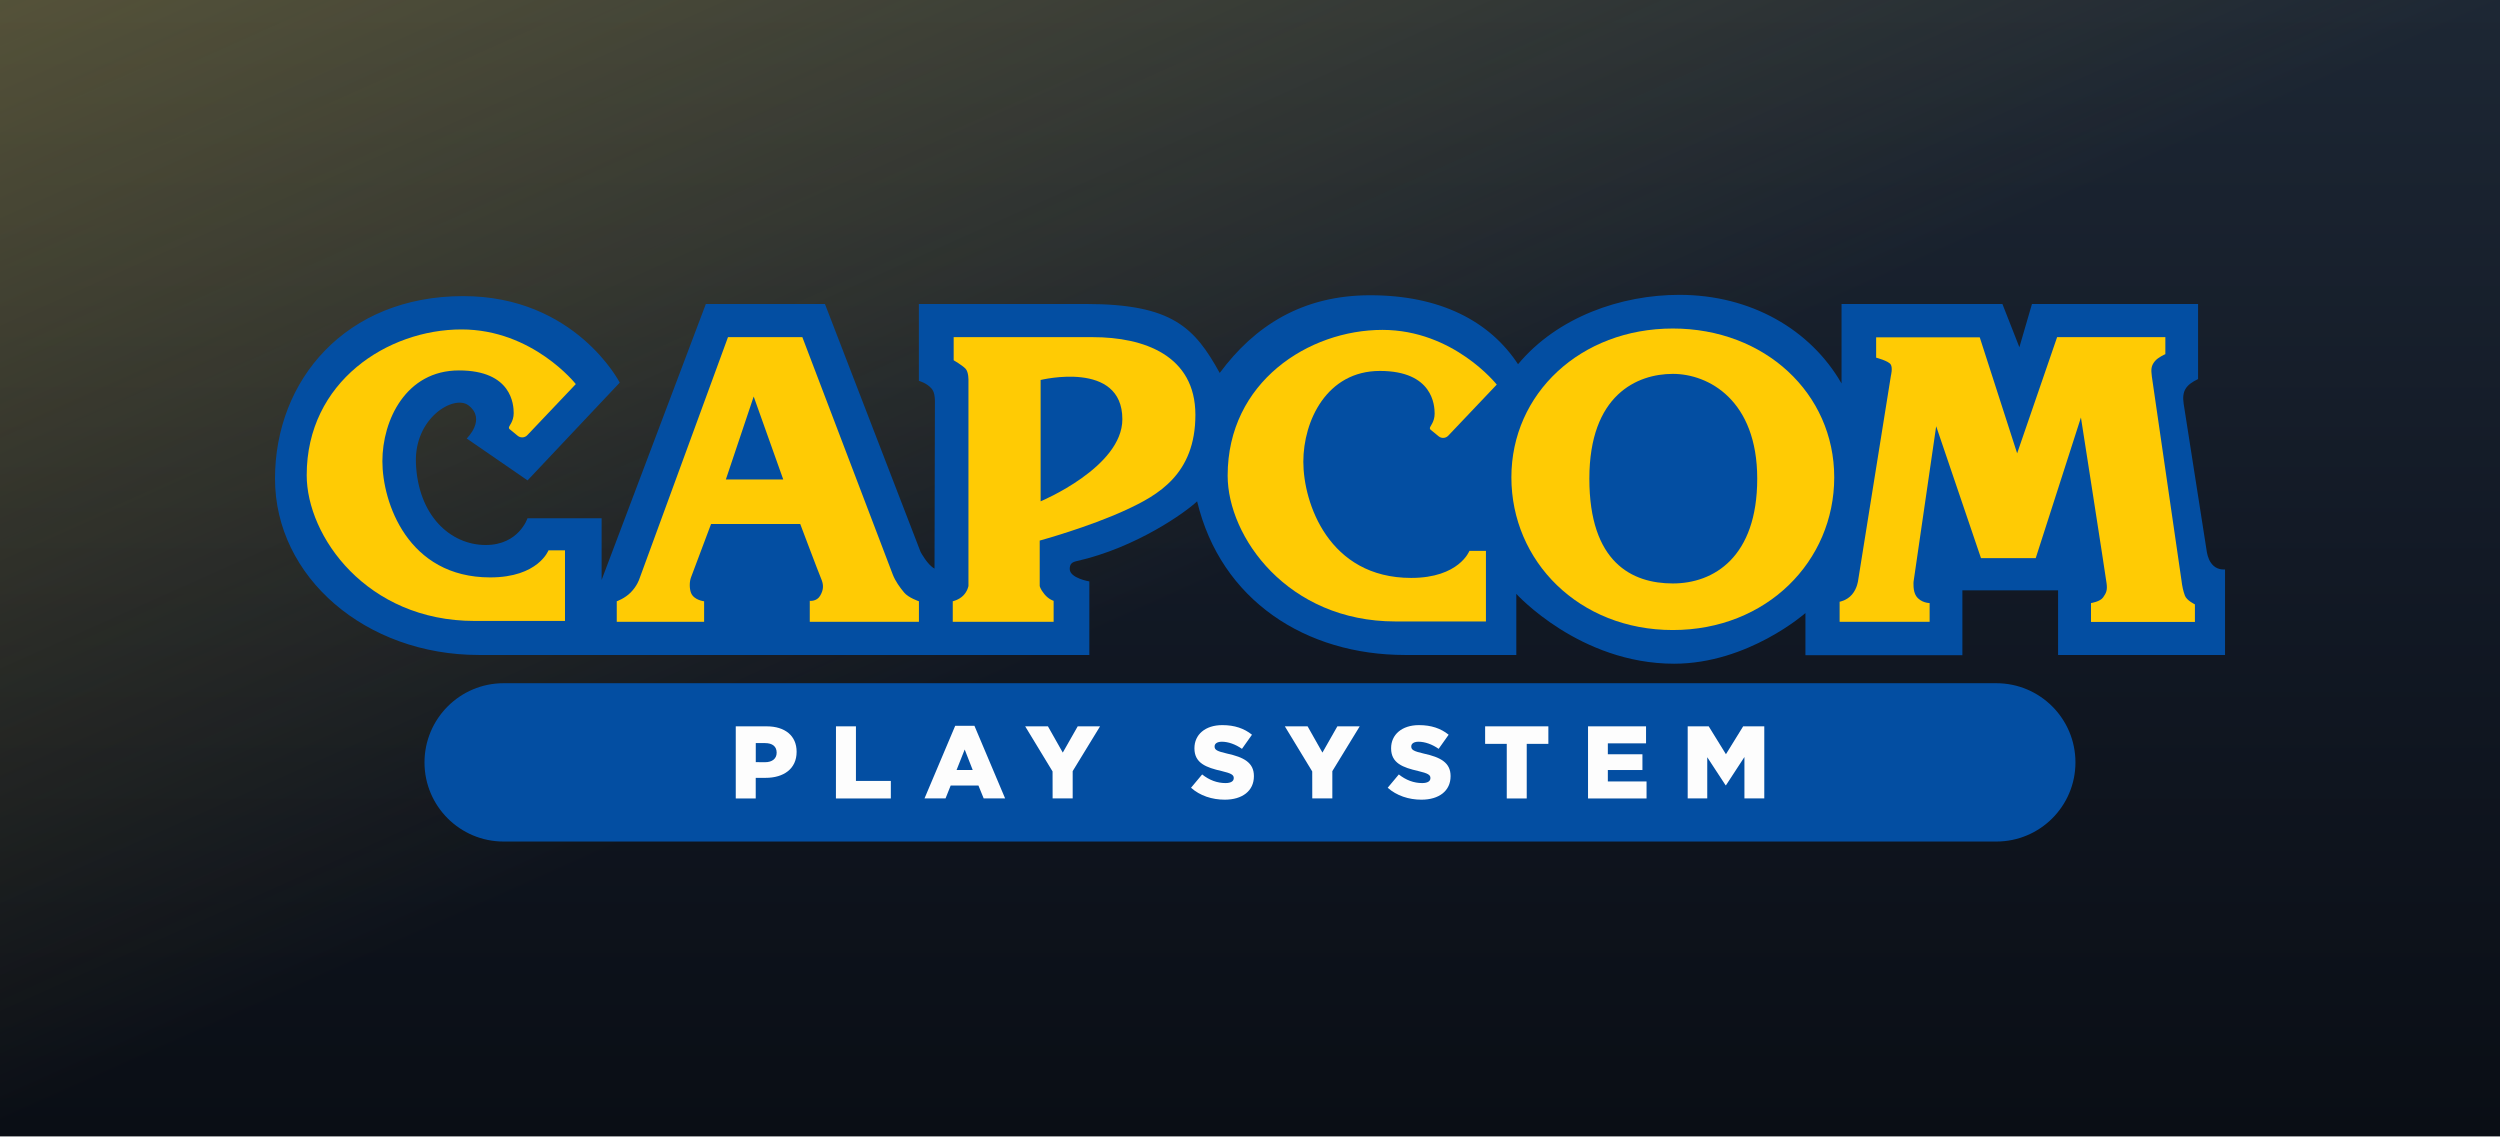
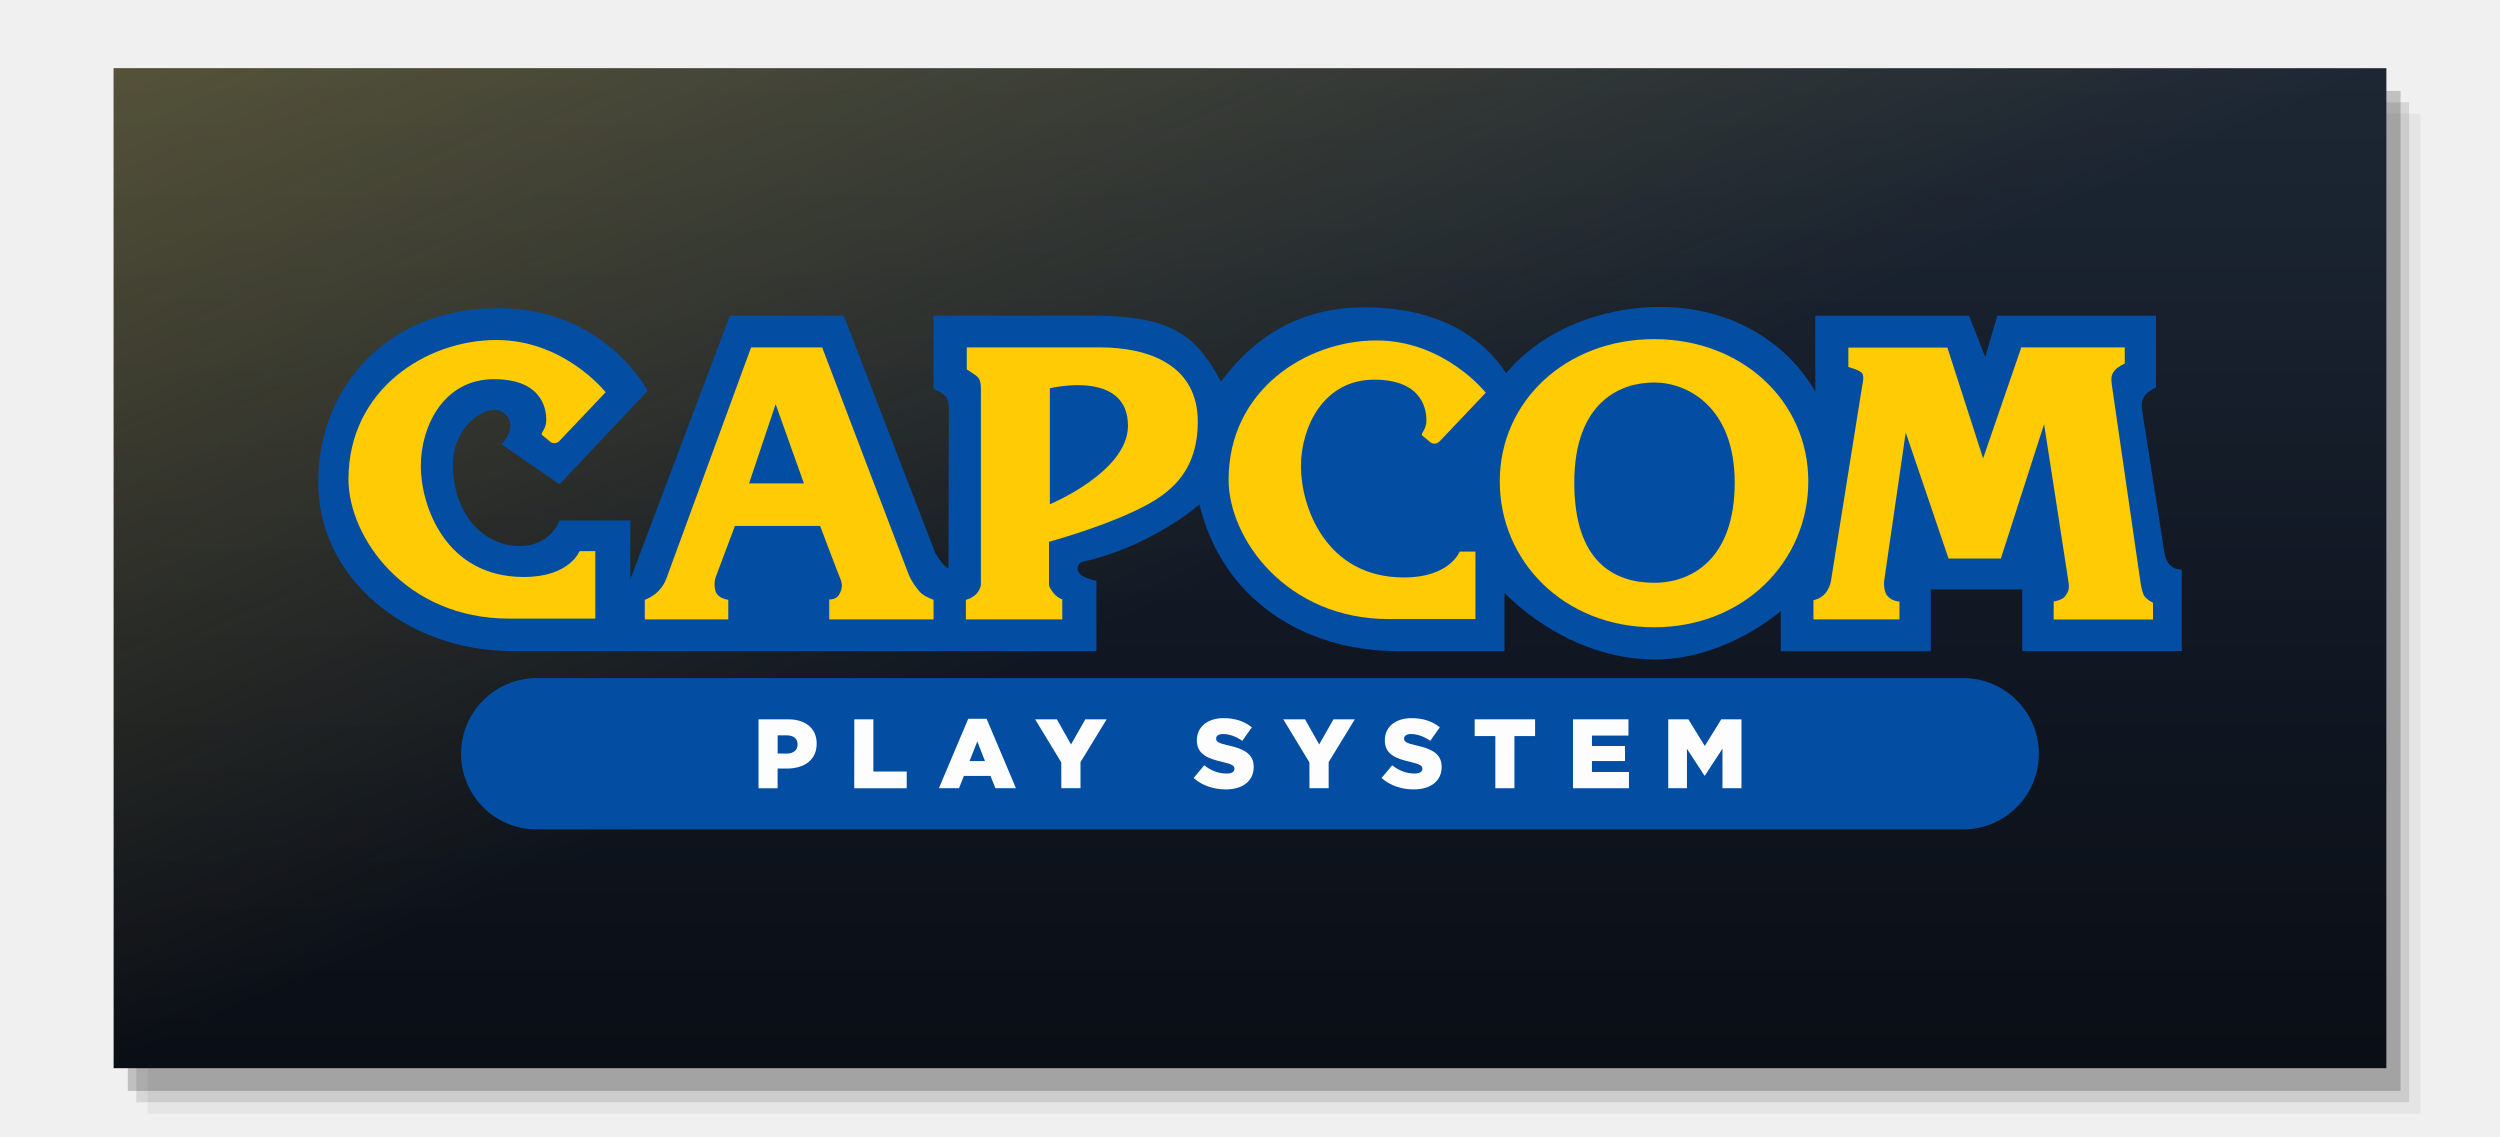
<svg xmlns="http://www.w3.org/2000/svg" viewBox="0 0 440 200" preserveAspectRatio="xMidYMid meet">
  <defs>
    <linearGradient id="capBase" x1="0" y1="0" x2="0" y2="1">
      <stop offset="0" stop-color="#1d2734" />
      <stop offset="0.5" stop-color="#121925" />
      <stop offset="1" stop-color="#0a0e15" />
    </linearGradient>
    <linearGradient id="capBloom" x1="0" y1="0" x2="1" y2="1">
      <stop offset="0" stop-color="#f1cb47" stop-opacity="0.26" />
      <stop offset="0.5" stop-color="#f1cb47" stop-opacity="0" />
    </linearGradient>
  </defs>
-   <rect width="440" height="200" fill="url(#capBase)" />
-   <rect width="440" height="200" fill="url(#capBloom)" />
-   <g transform="translate(48.400 51.875) scale(0.19516)">
+   <rect x="26.0" y="20.0" width="400" height="176" fill="#000000" fill-opacity="0.05" />
+   <rect x="24.0" y="18.0" width="400" height="176" fill="#000000" fill-opacity="0.11" />
+   <rect x="22.5" y="16.0" width="400" height="176" fill="#000000" fill-opacity="0.2" />
+   <rect x="20" y="12" width="400" height="176" fill="url(#capBase)" />
+   <rect x="20" y="12" width="400" height="176" fill="url(#capBloom)" />
+   <g transform="translate(56.000 54.006) scale(0.18651)">
    <defs id="defs49" />
    <linearGradient id="a" gradientUnits="userSpaceOnUse" x1="317.84" y1="224.944" x2="317.84" y2="60.902">
      <stop offset="0" stop-color="#eb6101" id="stop2" />
      <stop offset="1" stop-color="#9a4400" id="stop4" />
    </linearGradient>
    <linearGradient id="b" gradientUnits="userSpaceOnUse" x1="216.145" y1="254.308" x2="216.145" y2="30.393">
      <stop offset="0" stop-color="#eb6101" id="stop9" />
      <stop offset="1" stop-color="#9a4400" id="stop11" />
    </linearGradient>
    <linearGradient id="c" gradientUnits="userSpaceOnUse" x1="80.225" y1="306.48" x2="80.225">
      <stop offset="0" stop-color="#eb6101" id="stop16" />
      <stop offset="1" stop-color="#9a4400" id="stop18" />
    </linearGradient>
    <linearGradient id="d" gradientUnits="userSpaceOnUse" x1="270.914" y1="224.944" x2="270.914" y2="30.393">
      <stop offset="0" stop-color="#029205" id="stop23" />
      <stop offset="1" stop-color="#d6edd9" id="stop25" />
    </linearGradient>
    <linearGradient id="e" gradientUnits="userSpaceOnUse" x1="153.621" y1="254.308" x2="153.621">
      <stop offset="0" stop-color="#029205" id="stop30" />
      <stop offset="1" stop-color="#d6edd9" id="stop32" />
    </linearGradient>
    <g id="g887">
      <path id="rect4789_00000023279678385123697860000008904562164264106648_" class="st0" d="M 206.186,350.33 H 1552.276 c 39.44,0 71.413,31.973 71.413,71.413 v 0 c 0,39.44 -31.973,71.368 -71.368,71.368 H 206.186 c -39.44,0 -71.368,-31.973 -71.368,-71.368 v 0 c 0.046,-39.44 31.973,-71.413 71.368,-71.413 z" style="clip-rule:evenodd;fill:#034ea2;fill-rule:evenodd;stroke-width:0.458" />
      <g id="g25" transform="matrix(0.4580719,0,0,0.4580719,0.00799029,0.08859535)" style="fill:#fdfdfd;fill-opacity:1">
        <path class="st1" d="m 907.1,849.5 h 60.8 c 35.9,0 59,18.4 59,49.9 v 0.4 c 0,33.5 -25.7,51.1 -61,51.1 h -19.5 v 40.6 h -39.3 z m 58,70.6 c 14,0 22.5,-7.3 22.5,-18.5 v -0.4 c 0,-12.2 -8.5,-18.7 -22.7,-18.7 H 946.5 V 920 Z" id="path5" style="fill:#fdfdfd;fill-opacity:1" />
        <path class="st1" d="m 1104.4,849.5 h 39.3 V 957 h 68.7 v 34.5 h -108.1 z" id="path7" style="fill:#fdfdfd;fill-opacity:1" />
        <path class="st1" d="m 1339.1,848.5 h 37.9 l 60.4,142.9 h -42.2 l -10.3,-25.3 h -54.7 l -10.1,25.3 h -41.4 z m 34.5,87 -15.8,-40.4 -16,40.4 z" id="path9" style="fill:#fdfdfd;fill-opacity:1" />
        <path class="st1" d="m 1530.8,938.3 -53.9,-88.8 h 44.8 l 29.2,51.7 29.4,-51.7 h 44 l -53.9,88.2 v 53.7 h -39.5 z" id="path11" style="fill:#fdfdfd;fill-opacity:1" />
        <path class="st1" d="m 1803.4,970.4 21.9,-26.2 c 14,11.2 29.6,17 46,17 10.5,0 16.2,-3.6 16.2,-9.7 v -0.4 c 0,-5.9 -4.7,-9.1 -23.9,-13.6 -30.2,-6.9 -53.5,-15.4 -53.5,-44.6 v -0.4 c 0,-26.4 20.9,-45.4 54.9,-45.4 24.1,0 43,6.5 58.4,18.9 l -19.7,27.8 c -13,-9.1 -27.2,-14 -39.7,-14 -9.5,0 -14.2,4.1 -14.2,9.1 v 0.4 c 0,6.5 4.9,9.3 24.5,13.8 32.6,7.1 52.9,17.6 52.9,44.2 v 0.4 c 0,29 -22.9,46.2 -57.4,46.2 -25,0 -49,-7.9 -66.4,-23.5 z" id="path13" style="fill:#fdfdfd;fill-opacity:1" />
        <path class="st1" d="m 2042,938.3 -53.9,-88.8 h 44.8 l 29.2,51.7 29.4,-51.7 h 44 l -53.9,88.2 v 53.7 h -39.5 z" id="path15" style="fill:#fdfdfd;fill-opacity:1" />
        <path class="st1" d="m 2190.6,970.4 21.9,-26.2 c 14,11.2 29.6,17 46,17 10.5,0 16.2,-3.6 16.2,-9.7 v -0.4 c 0,-5.9 -4.7,-9.1 -23.9,-13.6 -30.2,-6.9 -53.5,-15.4 -53.5,-44.6 v -0.4 c 0,-26.4 20.9,-45.4 54.9,-45.4 24.1,0 43,6.5 58.4,18.9 l -19.7,27.8 c -13,-9.1 -27.2,-14 -39.7,-14 -9.5,0 -14.2,4.1 -14.2,9.1 v 0.4 c 0,6.5 4.9,9.3 24.5,13.8 32.6,7.1 52.9,17.6 52.9,44.2 v 0.4 c 0,29 -22.9,46.2 -57.4,46.2 -25,0 -48.9,-7.9 -66.4,-23.5 z" id="path17" style="fill:#fdfdfd;fill-opacity:1" />
        <path class="st1" d="m 2425,884 h -42.6 v -34.5 h 124.5 V 884 h -42.6 V 991.5 H 2425 Z" id="path19" style="fill:#fdfdfd;fill-opacity:1" />
        <path class="st1" d="m 2585,849.5 h 114.2 V 883 H 2624 v 21.5 h 68.1 v 31 H 2624 V 958 h 76.2 v 33.5 H 2585 Z" id="path21" style="fill:#fdfdfd;fill-opacity:1" />
        <path class="st1" d="m 2781,849.5 h 41.6 l 33.9,54.9 33.9,-54.9 h 41.6 v 141.9 h -39.1 v -81.5 l -36.3,55.6 h -0.8 l -36.1,-55.2 v 81.1 h -38.5 V 849.5 Z" id="path23" style="fill:#fdfdfd;fill-opacity:1" />
      </g>
      <path class="st2" d="M 690.46,76.861 V 186.295 c 0,0 73.704,-30.691 73.704,-74.024 0,-53.549 -73.704,-35.409 -73.704,-35.409" id="path27" style="fill:#231f20;stroke-width:0.458" />
      <path class="st2" d="m 1260.576,71.319 c -32.157,0 -75.307,18.918 -75.307,94.5 0,75.582 38.432,94.5 75.307,94.5 36.829,0 76.086,-23.637 76.086,-94.5 0,-70.864 -43.929,-94.5 -76.086,-94.5" id="path29" style="fill:#231f20;stroke-width:0.458" />
      <polyline class="st2" points="887.6,363.5 1000.5,363.5 942.4,200.2 887.6,363.5   " id="polyline31" style="fill:#231f20" transform="matrix(0.4580719,0,0,0.4580719,0.00799029,0.08859535)" />
      <path class="st2" d="m 261.521,294.217 h -81.583 c -97.249,0 -151.347,-76.406 -151.347,-131.512 0,-84.514 73.2,-131.421 139.575,-131.421 64.313,0 103.112,49.334 103.112,49.334 l -44.296,46.678 c 0,0 -2.336,1.191 -4.306,1.191 -1.97,0 -4.718,-1.97 -4.718,-1.97 l -5.497,-4.718 c 0,0 -1.557,-0.366 -1.557,-1.97 0,-1.557 4.306,-5.497 4.306,-12.963 0,-7.467 -1.557,-38.57 -49.38,-38.57 -47.823,0 -69.031,44.891 -69.031,81.903 0,37.012 22.766,104.761 97.249,104.761 43.334,0 52.541,-24.415 52.541,-24.415 h 14.887 v 63.672 z m 319.139,0.779 h -98.44 v -18.918 c 0,0 6.276,0.779 9.436,-4.718 3.161,-5.497 3.161,-9.849 0.779,-15.345 -2.336,-5.497 -18.827,-49.243 -18.827,-49.243 h -80.346 c 0,0 -16.491,44.067 -18.048,48.052 -1.557,3.939 -1.557,10.261 0,14.154 2.611,6.55 11.772,7.512 11.772,7.512 v 18.506 H 308.199 V 276.489 c 0,0 7.146,-2.474 12.505,-7.879 5.909,-5.909 7.833,-12.185 7.833,-12.185 L 408.517,38.292 h 67.062 l 81.537,214.149 c 2.336,5.909 6.321,11.452 10.215,16.124 3.894,4.718 13.33,7.879 13.33,7.879 z m 186.619,-100.822 c -33.485,15.483 -77.597,27.576 -77.597,27.576 v 40.952 c 0,0 0.366,2.748 4.306,7.512 3.939,4.718 8.245,5.909 8.245,5.909 v 18.918 h -90.973 v -18.506 c 0,0 5.497,-1.191 9.436,-5.13 3.939,-3.939 4.718,-8.658 4.718,-8.658 V 77.686 c 0,0 0.366,-7.879 -2.748,-11.04 -3.161,-3.161 -10.582,-7.467 -10.582,-7.467 V 38.292 c 0,0 79.201,0 125.466,0 46.265,0 92.531,16.536 92.531,70.085 0,53.549 -33.76,72.421 -62.802,85.797 z m 229.036,-125.512 c -47.823,0 -69.031,44.891 -69.031,81.903 0,37.012 22.766,104.761 97.249,104.761 43.379,0 52.541,-24.415 52.541,-24.415 h 14.887 v 63.718 h -81.583 c -97.249,0 -151.347,-76.361 -151.347,-131.512 0,-84.514 73.2,-131.421 139.575,-131.421 64.313,0 103.112,49.334 103.112,49.334 l -44.295,46.678 c 0,0 -2.336,1.145 -4.306,1.145 -1.97,0 -4.718,-1.97 -4.718,-1.97 l -5.497,-4.718 c 0,0 -1.558,-0.412 -1.558,-1.97 0,-1.557 4.306,-5.497 4.306,-12.963 0.046,-7.467 -1.512,-38.57 -49.334,-38.57 z M 1260.576,302.37 c -84.698,0 -145.575,-62.115 -145.575,-137.696 0,-75.582 62.435,-134.169 145.575,-134.169 83.094,0 145.575,58.587 145.575,134.169 0,75.582 -60.878,137.696 -145.575,137.696 z m 470.898,-7.238 h -93.722 v -17.04 c 0,0 8.245,-1.191 10.994,-5.13 2.748,-3.939 3.939,-6.321 3.161,-12.597 -0.779,-6.321 -23.133,-149.606 -23.133,-149.606 l -40.814,126.749 H 1538.58 l -40.402,-118.87 -20.384,140.124 c 0,0 -0.779,8.429 2.382,13.009 4.306,6.321 12.139,6.321 12.139,6.321 v 16.949 h -81.17 v -18.14 c 0,0 6.459,-1.008 11.177,-6.459 4.718,-5.497 5.497,-12.597 5.497,-12.597 l 29.591,-184.878 c 0,0 1.741,-6.871 -0.183,-10.032 -2.061,-3.298 -13.147,-6.092 -13.147,-6.092 V 38.521 h 93.355 l 33.714,104.578 36.05,-104.761 h 97.661 v 15.345 c 0,0 -6.551,2.748 -9.436,6.321 -3.527,4.306 -3.527,7.467 -2.748,13.788 0.779,6.321 25.881,177.182 26.66,183.458 0.779,6.321 1.558,9.849 3.115,14.2 1.558,4.306 9.024,7.833 9.024,7.833 z" id="path33" style="fill:#231f20;stroke-width:0.458" />
      <path class="st1" d="M 690.46,76.861 V 186.295 c 0,0 73.704,-30.691 73.704,-74.024 0,-53.549 -73.704,-35.409 -73.704,-35.409" id="path35" style="fill:#ffffff;stroke-width:0.458" />
      <path class="st1" d="m 1260.576,71.319 c -32.157,0 -75.307,18.918 -75.307,94.5 0,75.582 38.432,94.5 75.307,94.5 36.829,0 76.086,-23.637 76.086,-94.5 0,-70.864 -43.929,-94.5 -76.086,-94.5" id="path37" style="fill:#ffffff;stroke-width:0.458" />
      <polyline class="st1" points="887.6,363.5 1000.5,363.5 942.4,200.2 887.6,363.5   " id="polyline39" style="fill:#ffffff" transform="matrix(0.4580719,0,0,0.4580719,0.00799029,0.08859535)" />
      <path class="st3" d="m 310.901,79.243 -83.14,88.179 -54.877,-37.791 c 0,0 18.048,-17.315 1.557,-29.912 -12.872,-9.803 -48.876,11.04 -47.365,51.991 1.832,47.227 30.92,73.979 63.031,73.979 29.775,0 37.608,-24.14 37.608,-24.14 h 66.833 v 55.656 L 388.545,8.334 H 495.962 L 582.217,231.965 c 0,0 6.276,11.818 12.551,14.979 0,0 0.366,-146.72 0.366,-150.843 0,-4.123 -0.55,-8.658 -3.115,-11.589 -4.214,-4.901 -11.36,-6.871 -11.36,-6.871 V 8.334 c 0,0 99.539,0 150.568,0 78.055,0 98.119,21.3 120.748,62.206 31.286,-42.28 74.299,-70.085 135.681,-70.085 63.168,0 107.83,23.362 133.345,62.206 35.638,-42.738 92.989,-62.573 145.484,-62.573 64.496,0 118.366,31.332 146.262,79.934 V 8.334 h 145.071 l 15.3,38.982 11.36,-38.982 h 149.79 V 76.037 c -10.582,5.13 -14.842,10.352 -12.963,22.446 l 20.934,133.849 c 0.87,4.352 2.382,8.887 6.138,12.231 4.352,3.894 10.215,3.161 10.215,3.161 v 77.185 h -150.568 v -58.313 h -86.301 v 58.45 h -141.544 v -37.974 c 0,0 -51.716,45.67 -118.412,45.67 -85.293,0 -142.323,-62.985 -142.323,-62.985 v 55.106 c 0,0 -6.276,0 -100.409,0 -89.324,0 -166.005,-49.105 -187.443,-138.567 -10.169,9.711 -54.923,41.822 -108.609,53.915 -4.168,0.916 -6.276,2.519 -6.276,7.1 0,8.291 17.681,11.223 17.681,11.223 v 66.329 c 0,0 -464.256,0 -550.511,0 C 81.911,324.907 0.008,254.822 0.008,165.865 0.008,76.907 63.863,1.234 169.724,1.234 c 101.188,0 141.178,78.01 141.178,78.01" id="path41" style="fill:#034ea2;stroke-width:0.458" />
      <path class="st4" d="m 408.517,38.246 h 67.062 l 81.583,214.194 c 2.336,5.909 6.276,11.406 10.215,16.124 3.894,4.718 13.33,7.879 13.33,7.879 v 18.506 h -98.44 v -18.918 c 0,0 6.276,0.825 9.436,-4.718 3.161,-5.497 3.161,-9.849 0.779,-15.345 -2.336,-5.497 -18.827,-49.243 -18.827,-49.243 h -80.392 c 0,0 -16.491,44.112 -18.048,48.052 -1.557,3.939 -1.557,10.261 0,14.154 2.611,6.55 11.772,7.512 11.772,7.512 v 18.506 H 308.199 v -18.506 c 0,0 7.146,-2.474 12.505,-7.879 5.909,-5.909 7.879,-12.231 7.879,-12.231 L 408.517,38.246 m -1.924,128.352 h 51.762 L 431.695,91.795 Z" id="path43" style="fill:#ffcb04;stroke-width:0.458" />
      <path class="st4" d="m 612.038,38.246 c 0,0 79.201,0 125.466,0 46.265,0 92.531,16.536 92.531,70.085 0,53.549 -33.714,72.421 -62.756,85.797 -33.485,15.483 -77.643,27.576 -77.643,27.576 v 40.906 c 0,0 0.366,2.748 4.306,7.512 3.894,4.718 8.245,5.909 8.245,5.909 v 18.918 h -90.973 v -18.506 c 0,0 5.497,-1.191 9.436,-5.13 3.939,-3.939 4.718,-8.658 4.718,-8.658 V 77.594 c 0,0 0.366,-7.879 -2.748,-11.04 -3.161,-3.161 -10.582,-7.467 -10.582,-7.467 V 38.246 m 78.422,38.615 V 186.295 c 0,0 73.704,-30.691 73.704,-74.024 0,-53.549 -73.704,-35.409 -73.704,-35.409 z" id="path45" style="fill:#ffcb04;stroke-width:0.458" />
      <path class="st4" d="m 1260.576,302.37 c -84.698,0 -145.575,-62.115 -145.575,-137.696 0,-75.582 62.435,-134.215 145.575,-134.215 83.14,0 145.575,58.587 145.575,134.215 0,75.628 -60.878,137.696 -145.575,137.696 M 1185.315,165.865 c 0,75.582 38.432,94.5 75.307,94.5 36.829,0 76.086,-23.637 76.086,-94.5 0,-70.864 -43.929,-94.5 -76.086,-94.5 -32.203,0 -75.307,18.873 -75.307,94.5 z" id="path47" style="fill:#ffcb04;stroke-width:0.458" />
      <path class="st4" d="m 1444.08,38.429 h 93.309 l 33.714,104.578 36.05,-104.761 h 97.615 v 15.345 c 0,0 -6.505,2.748 -9.436,6.321 -3.527,4.306 -3.527,7.512 -2.748,13.788 0.779,6.321 25.881,177.182 26.66,183.458 0.779,6.321 1.603,9.849 3.161,14.2 1.557,4.306 9.024,7.879 9.024,7.879 v 15.849 h -93.722 v -17.04 c 0,0 8.245,-1.191 10.948,-5.13 2.748,-3.939 3.939,-6.321 3.115,-12.597 -0.779,-6.321 -23.133,-149.606 -23.133,-149.606 l -40.768,126.794 h -49.38 l -40.402,-118.915 -20.384,140.17 c 0,0 -0.779,8.383 2.336,12.963 4.306,6.321 12.139,6.321 12.139,6.321 v 16.903 h -81.17 v -18.094 c 0,0 6.459,-1.008 11.177,-6.505 4.718,-5.497 5.497,-12.597 5.497,-12.597 l 29.591,-184.832 c 0,0 1.786,-6.917 -0.183,-10.032 -2.061,-3.298 -13.147,-6.138 -13.147,-6.138 V 38.429" id="path49" style="fill:#ffcb04;stroke-width:0.458" />
      <path class="st4" d="m 271.278,80.572 -43.746,46.082 c -2.29,2.428 -6.092,2.657 -8.658,0.55 l -7.421,-6.092 c -0.321,-0.275 -0.504,-0.733 -0.504,-1.328 0,-1.557 4.306,-5.497 4.306,-12.963 0,-7.512 -1.557,-38.57 -49.38,-38.57 -47.823,0 -69.031,44.891 -69.031,81.903 0,37.012 22.766,104.761 97.249,104.761 43.334,0 52.541,-24.415 52.541,-24.415 h 14.887 v 63.672 h -81.583 c -97.249,0 -151.347,-76.361 -151.347,-131.467 0,-84.514 73.2,-131.421 139.575,-131.421 64.313,0 103.112,49.289 103.112,49.289" id="path51" style="fill:#ffcb04;stroke-width:0.458" />
      <path class="st4" d="m 1101.808,81.03 -43.746,46.082 c -2.29,2.428 -6.092,2.657 -8.658,0.55 l -7.421,-6.092 c -0.321,-0.275 -0.504,-0.733 -0.504,-1.328 0,-1.557 4.306,-5.497 4.306,-12.963 0,-7.512 -1.557,-38.57 -49.38,-38.57 -47.823,0 -69.031,44.891 -69.031,81.903 0,37.012 22.766,104.761 97.249,104.761 43.334,0 52.541,-24.415 52.541,-24.415 h 14.887 v 63.672 h -81.583 c -97.249,0 -151.347,-76.361 -151.347,-131.512 0,-84.514 73.2,-131.421 139.575,-131.421 64.267,0.046 103.112,49.334 103.112,49.334" id="path53" style="fill:#ffcb04;stroke-width:0.458" />
    </g>
  </g>
</svg>
